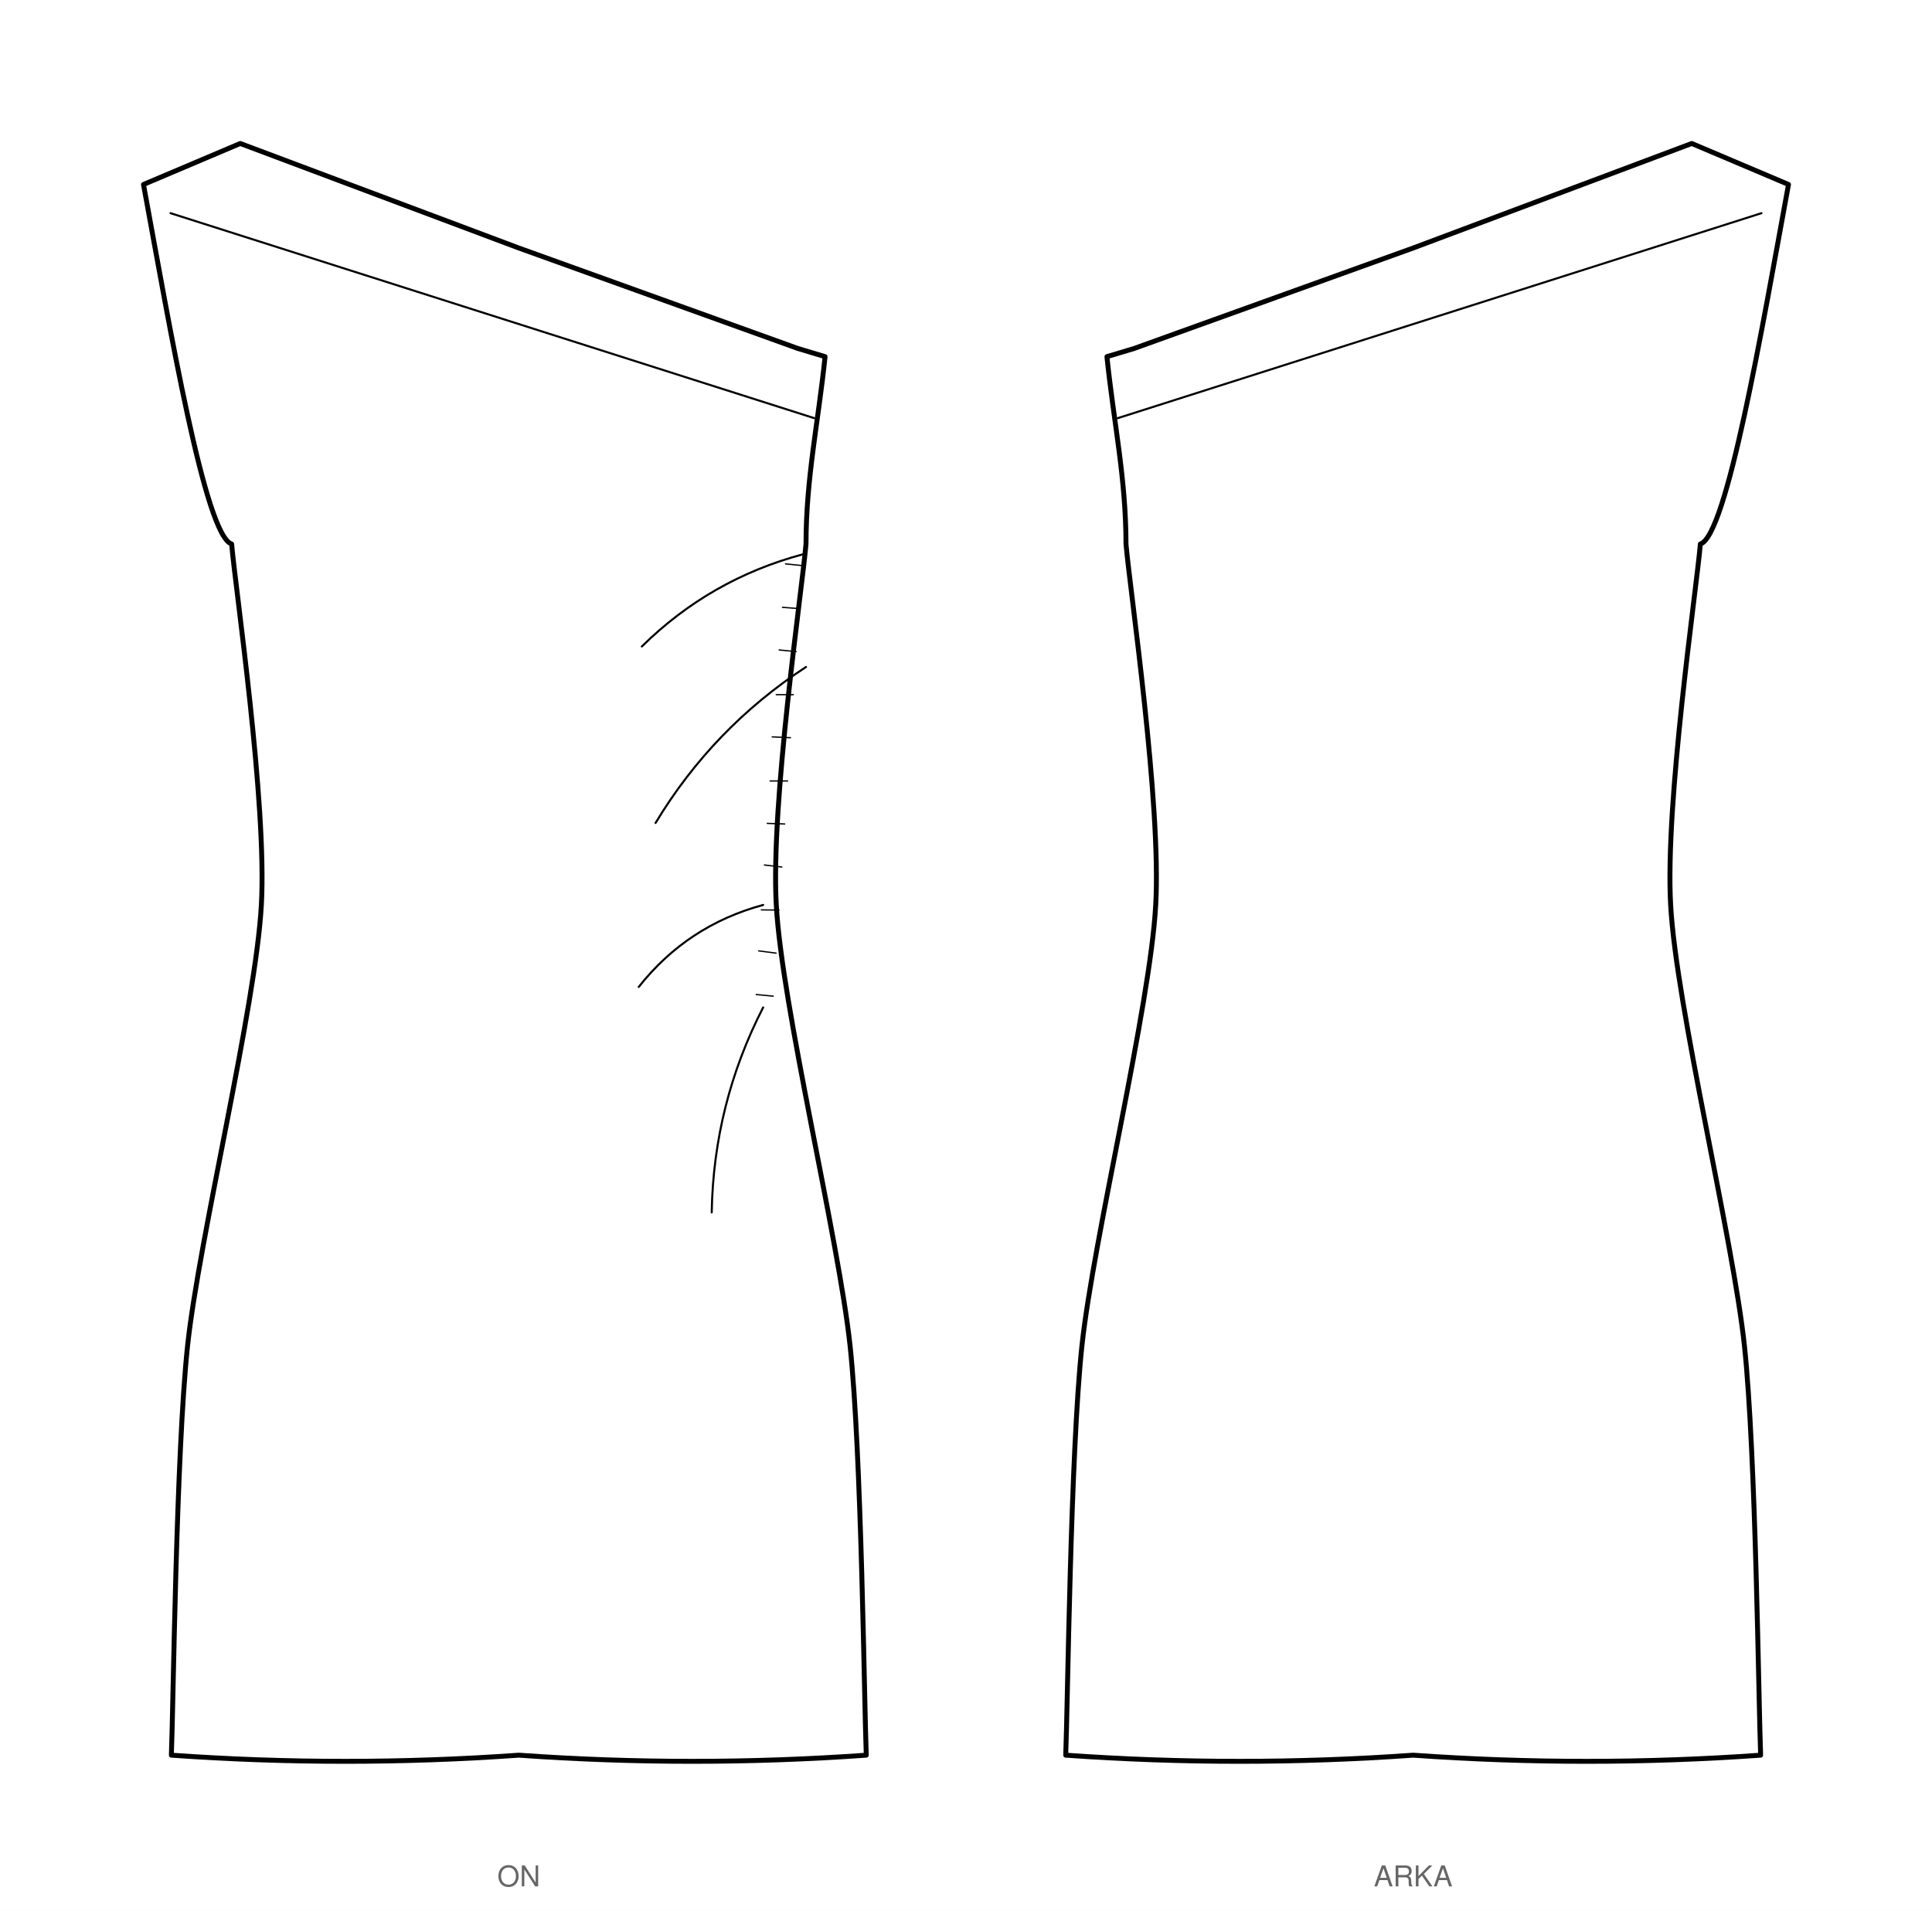
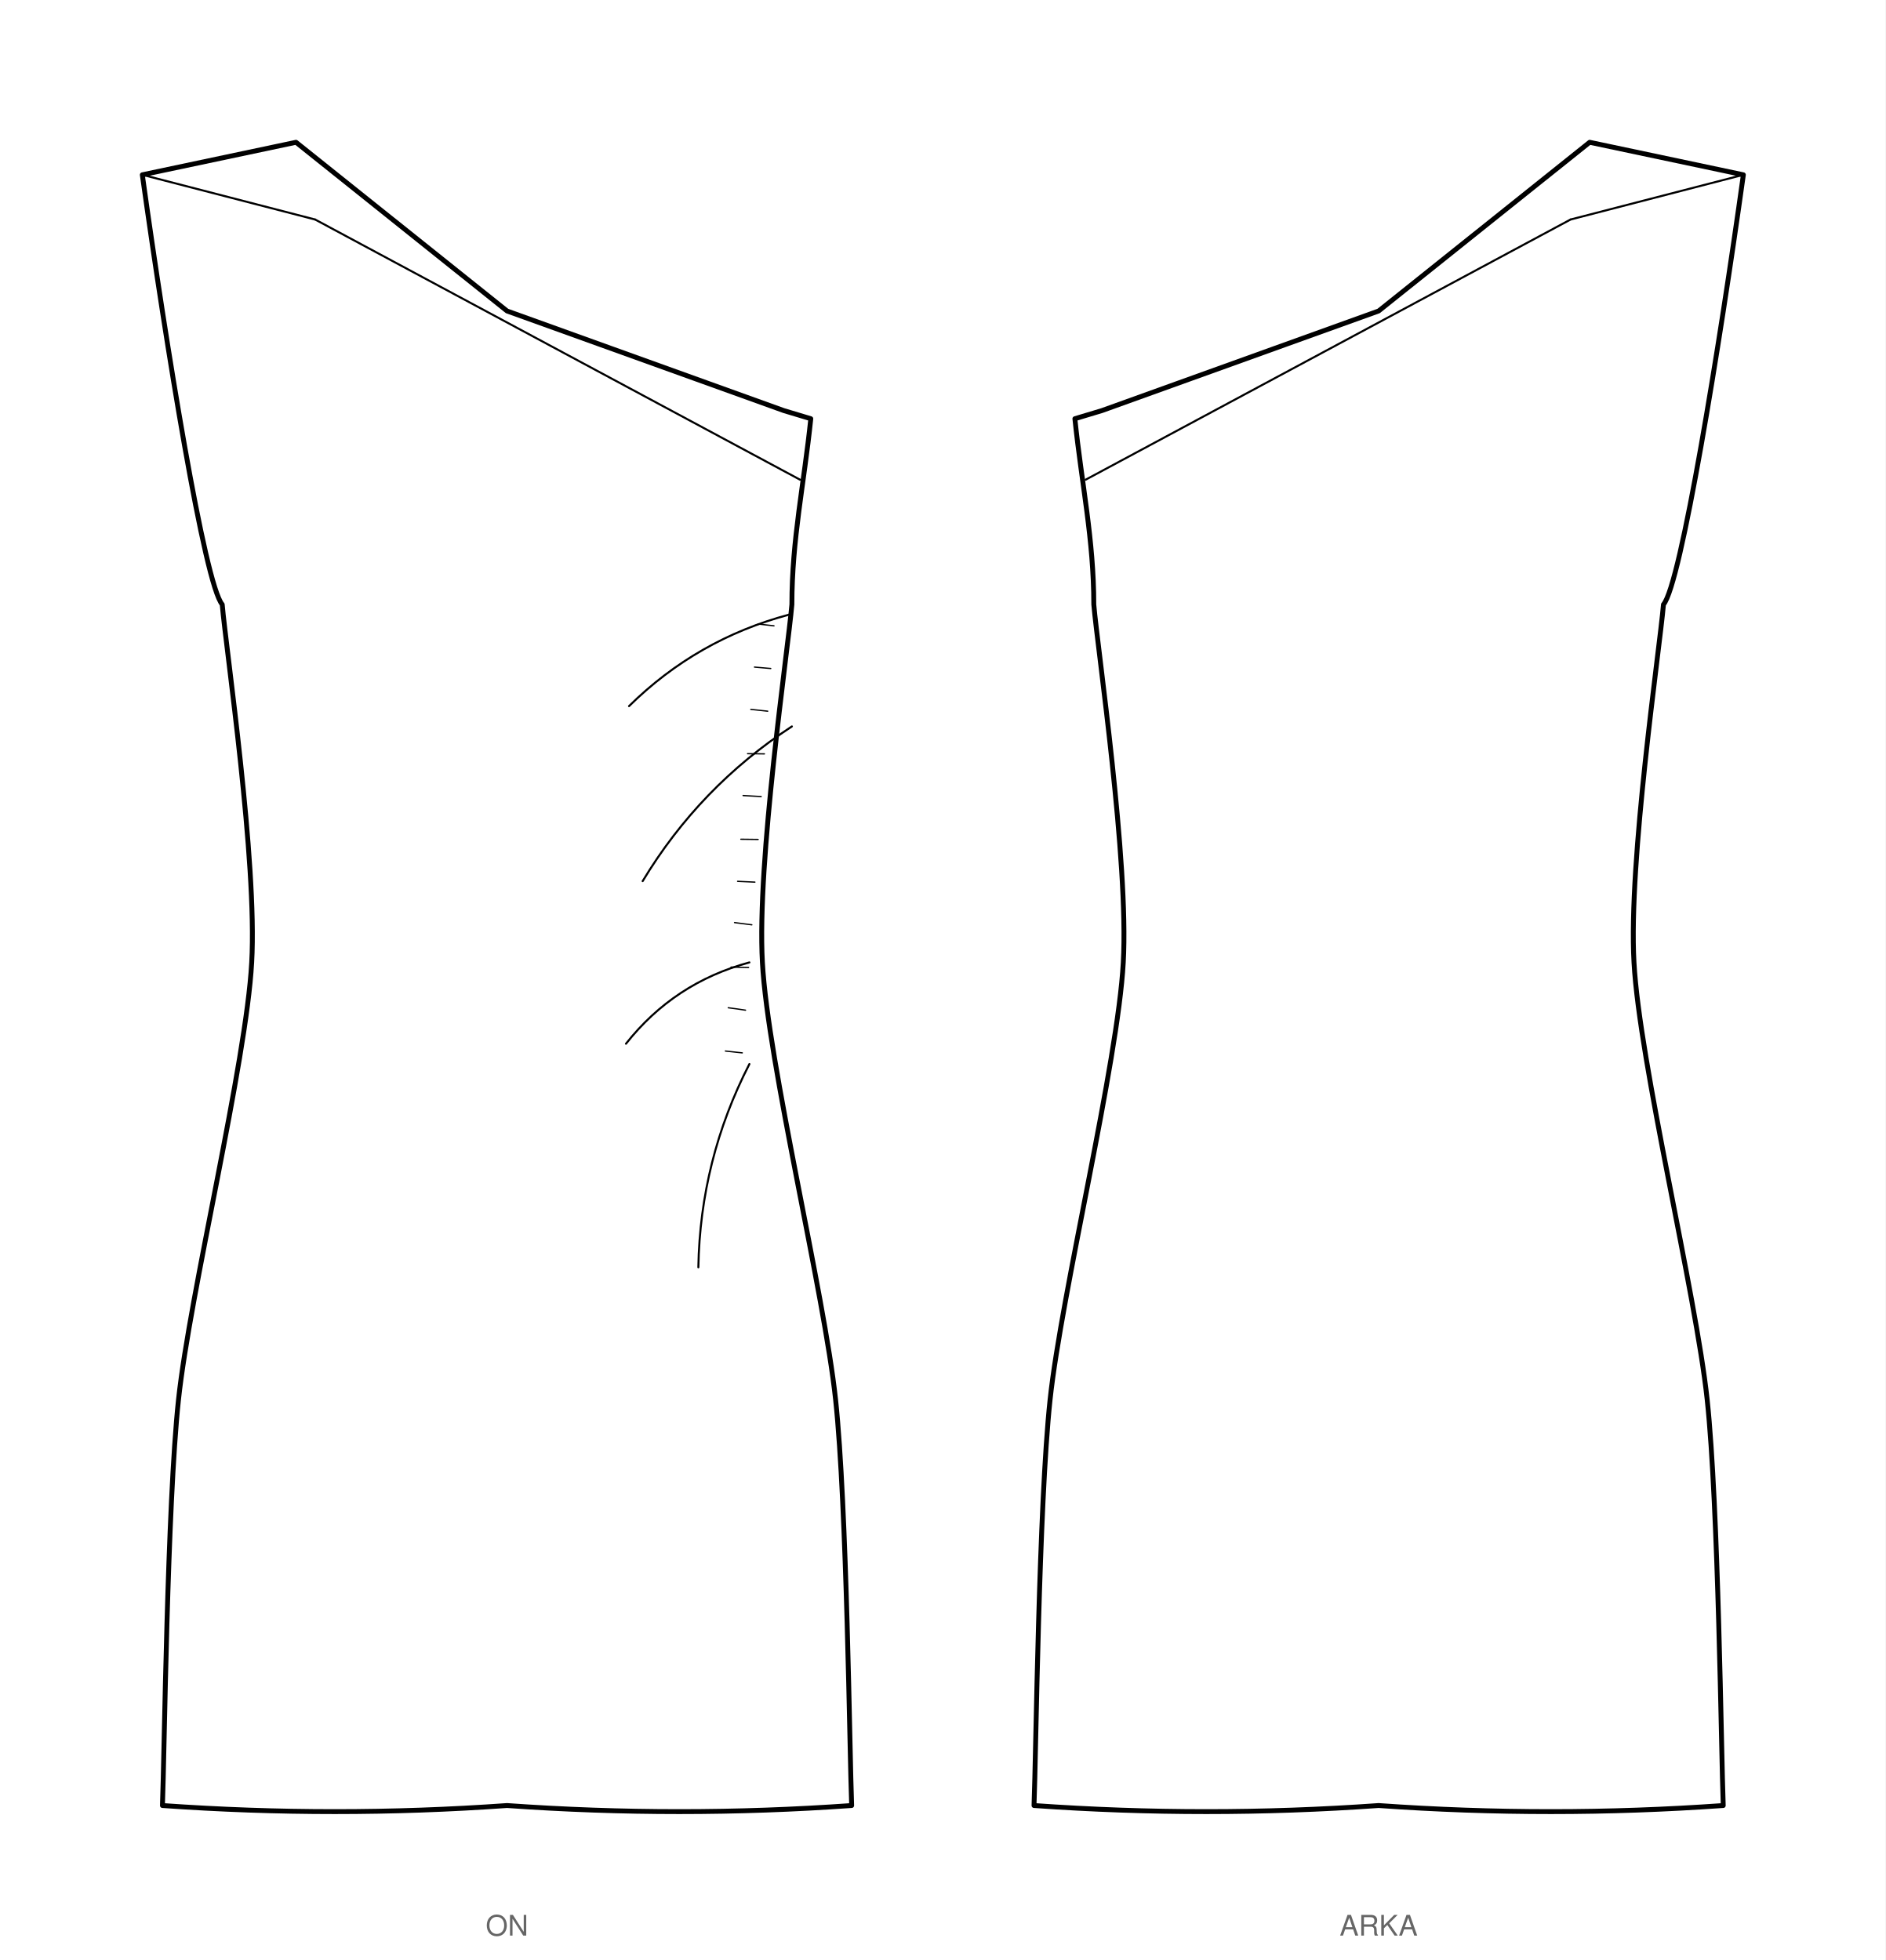
- <svg xmlns="http://www.w3.org/2000/svg" viewBox="0 0 942.5 932.3" width="942.5mm" height="932.3mm" data-siluet="v1" data-kaynak="d7151490bf84195991361473b84e995dfe5a0453e14ba6947784a516ee05b935">
-   <rect width="942.5" height="932.3" fill="#fff" />
-   <g transform="translate(253.1 27.1)" data-gorunum="on">
-     <path d="M 0.0 93.9 L 136.1 142.9 L 149.4 146.9 C 146.1 178.9 140.1 206.3 140.1 238.3 C 138.2 260.6 122.8 364.8 125.6 414.4 C 128.3 464.0 156.0 577.0 161.6 629.5 C 167.2 682.0 168.5 803.9 169.5 829.2 Q 84.7 835.2 0.0 829.2 Q -84.7 835.2 -169.5 829.2 C -168.5 803.9 -167.2 682.0 -161.6 629.5 C -156.0 577.0 -128.3 464.0 -125.6 414.4 C -122.8 364.8 -138.2 260.6 -140.1 238.3 C -153.0 234.3 -170.2 133.1 -183.1 62.9 L -135.9 42.9 L 0.0 93.9 Z" fill="#fff" stroke="#000" stroke-width="2.4" stroke-linejoin="round" />
-     <path d="M -169.9 76.9 L 144.1 176.9" fill="none" stroke="#000" stroke-width="1" stroke-linecap="round" />
+ <svg xmlns="http://www.w3.org/2000/svg" viewBox="0 0 927.4 964.3" width="927.4mm" height="964.3mm" data-siluet="v1" data-kaynak="d7151490bf84195991361473b84e995dfe5a0453e14ba6947784a516ee05b935">
+   <rect width="927.4" height="964.3" fill="#fff" />
+   <g transform="translate(249.4 59.1)" data-gorunum="on">
+     <path d="M 0.0 93.9 L 136.1 142.9 L 149.4 146.9 C 146.1 178.9 140.1 206.3 140.1 238.3 C 138.2 260.6 122.8 364.8 125.6 414.4 C 128.3 464.0 156.0 577.0 161.6 629.5 C 167.2 682.0 168.5 803.9 169.5 829.2 Q 84.7 835.2 0.0 829.2 Q -84.7 835.2 -169.5 829.2 C -168.5 803.9 -167.2 682.0 -161.6 629.5 C -156.0 577.0 -128.3 464.0 -125.6 414.4 C -122.8 364.8 -138.2 260.6 -140.1 238.3 C -148.7 228.3 -167.6 111.5 -179.4 26.9 L -103.8 10.9 L 0.0 93.9 Z" fill="#fff" stroke="#000" stroke-width="2.4" stroke-linejoin="round" />
+     <path d="M -94.4 48.9 L 144.1 176.9" fill="none" stroke="#000" stroke-width="1" stroke-linecap="round" />
    <path d="M 138.7 243.3 Q 93.4 255.4 60.0 288.3" fill="none" stroke="#000" stroke-width="1" stroke-linecap="round" />
    <path d="M 140.1 298.3 Q 94.7 328.0 66.7 374.4" fill="none" stroke="#000" stroke-width="1" stroke-linecap="round" />
    <path d="M 119.2 414.4 Q 82.2 424.4 58.5 454.4" fill="none" stroke="#000" stroke-width="1" stroke-linecap="round" />
    <path d="M 119.2 464.4 Q 95.0 511.5 94.1 564.4" fill="none" stroke="#000" stroke-width="1" stroke-linecap="round" />
-     <path d="M 138.0 248.8 q -3.6 -0.4 -7.9 -0.8" fill="none" stroke="#000" stroke-width="0.63" stroke-linecap="round" />
-     <path d="M 136.6 269.8 q -3.6 -0.3 -8.0 -0.6" fill="none" stroke="#000" stroke-width="0.63" stroke-linecap="round" />
-     <path d="M 135.3 290.8 q -3.7 -0.4 -8.3 -0.8" fill="none" stroke="#000" stroke-width="0.63" stroke-linecap="round" />
-     <path d="M 133.9 311.8 q -3.7 0.0 -8.3 0.0" fill="none" stroke="#000" stroke-width="0.63" stroke-linecap="round" />
-     <path d="M 132.5 332.8 q -4.0 -0.2 -8.9 -0.4" fill="none" stroke="#000" stroke-width="0.63" stroke-linecap="round" />
-     <path d="M 131.1 353.9 q -3.8 0.0 -8.5 0.0" fill="none" stroke="#000" stroke-width="0.63" stroke-linecap="round" />
-     <path d="M 129.7 374.9 q -3.8 -0.1 -8.5 -0.3" fill="none" stroke="#000" stroke-width="0.63" stroke-linecap="round" />
-     <path d="M 128.3 395.9 q -3.8 -0.5 -8.5 -1.0" fill="none" stroke="#000" stroke-width="0.63" stroke-linecap="round" />
-     <path d="M 126.9 416.9 q -3.8 0.0 -8.6 -0.1" fill="none" stroke="#000" stroke-width="0.63" stroke-linecap="round" />
-     <path d="M 125.5 437.9 q -3.8 -0.5 -8.5 -1.1" fill="none" stroke="#000" stroke-width="0.63" stroke-linecap="round" />
-     <path d="M 124.1 458.9 q -3.7 -0.4 -8.3 -0.8" fill="none" stroke="#000" stroke-width="0.63" stroke-linecap="round" />
+     <path d="M 131.3 248.8 q -3.6 -0.4 -7.9 -0.9" fill="none" stroke="#000" stroke-width="0.63" stroke-linecap="round" />
+     <path d="M 129.7 269.8 q -3.6 -0.3 -8.0 -0.7" fill="none" stroke="#000" stroke-width="0.63" stroke-linecap="round" />
+     <path d="M 128.2 290.8 q -3.7 -0.4 -8.3 -0.9" fill="none" stroke="#000" stroke-width="0.63" stroke-linecap="round" />
+     <path d="M 126.6 311.8 q -3.7 0.0 -8.3 -0.1" fill="none" stroke="#000" stroke-width="0.63" stroke-linecap="round" />
+     <path d="M 125.0 332.8 q -4.0 -0.2 -8.9 -0.5" fill="none" stroke="#000" stroke-width="0.63" stroke-linecap="round" />
+     <path d="M 123.5 353.9 q -3.8 0.0 -8.5 -0.1" fill="none" stroke="#000" stroke-width="0.63" stroke-linecap="round" />
+     <path d="M 121.9 374.9 q -3.8 -0.2 -8.5 -0.4" fill="none" stroke="#000" stroke-width="0.63" stroke-linecap="round" />
+     <path d="M 120.4 395.9 q -3.8 -0.5 -8.5 -1.1" fill="none" stroke="#000" stroke-width="0.63" stroke-linecap="round" />
+     <path d="M 118.8 416.9 q -3.8 -0.1 -8.6 -0.2" fill="none" stroke="#000" stroke-width="0.63" stroke-linecap="round" />
+     <path d="M 117.3 437.9 q -3.8 -0.6 -8.5 -1.2" fill="none" stroke="#000" stroke-width="0.63" stroke-linecap="round" />
+     <path d="M 115.7 458.9 q -3.7 -0.4 -8.3 -0.9" fill="none" stroke="#000" stroke-width="0.63" stroke-linecap="round" />
+     <path d="M -179.4 26.9 L -94.4 48.9" fill="none" stroke="#000" stroke-width="1" stroke-linecap="round" />
  </g>
-   <text x="253.1" y="920.3" font-family="Helvetica, Arial, sans-serif" font-size="14" text-anchor="middle" fill="#666">ON</text>
-   <g transform="translate(689.4 27.1) scale(-1 1)" data-gorunum="arka">
-     <path d="M 0.0 93.9 L 136.1 142.9 L 149.4 146.9 C 146.1 178.9 140.1 206.3 140.1 238.3 C 138.2 260.6 122.8 364.8 125.6 414.4 C 128.3 464.0 156.0 577.0 161.6 629.5 C 167.2 682.0 168.5 803.9 169.5 829.2 Q 84.7 835.2 0.0 829.2 Q -84.7 835.2 -169.5 829.2 C -168.5 803.9 -167.2 682.0 -161.6 629.5 C -156.0 577.0 -128.3 464.0 -125.6 414.4 C -122.8 364.8 -138.2 260.6 -140.1 238.3 C -153.0 234.3 -170.2 133.1 -183.1 62.9 L -135.9 42.9 L 0.0 93.9 Z" fill="#fff" stroke="#000" stroke-width="2.4" stroke-linejoin="round" />
-     <path d="M -169.9 76.9 L 144.1 176.9" fill="none" stroke="#000" stroke-width="1" stroke-linecap="round" />
+   <text x="249.4" y="952.3" font-family="Helvetica, Arial, sans-serif" font-size="14" text-anchor="middle" fill="#666">ON</text>
+   <g transform="translate(678.1 59.1) scale(-1 1)" data-gorunum="arka">
+     <path d="M 0.0 93.9 L 136.1 142.9 L 149.4 146.9 C 146.1 178.9 140.1 206.3 140.1 238.3 C 138.2 260.6 122.8 364.8 125.6 414.4 C 128.3 464.0 156.0 577.0 161.6 629.5 C 167.2 682.0 168.5 803.9 169.5 829.2 Q 84.7 835.2 0.0 829.2 Q -84.7 835.2 -169.5 829.2 C -168.5 803.9 -167.2 682.0 -161.6 629.5 C -156.0 577.0 -128.3 464.0 -125.6 414.4 C -122.8 364.8 -138.2 260.6 -140.1 238.3 C -148.7 228.3 -167.6 111.5 -179.4 26.9 L -103.8 10.9 L 0.0 93.9 Z" fill="#fff" stroke="#000" stroke-width="2.4" stroke-linejoin="round" />
+     <path d="M -94.4 48.9 L 144.1 176.9" fill="none" stroke="#000" stroke-width="1" stroke-linecap="round" />
+     <path d="M -179.4 26.9 L -94.4 48.9" fill="none" stroke="#000" stroke-width="1" stroke-linecap="round" />
  </g>
-   <text x="689.4" y="920.3" font-family="Helvetica, Arial, sans-serif" font-size="14" text-anchor="middle" fill="#666">ARKA</text>
+   <text x="678.1" y="952.3" font-family="Helvetica, Arial, sans-serif" font-size="14" text-anchor="middle" fill="#666">ARKA</text>
</svg>
